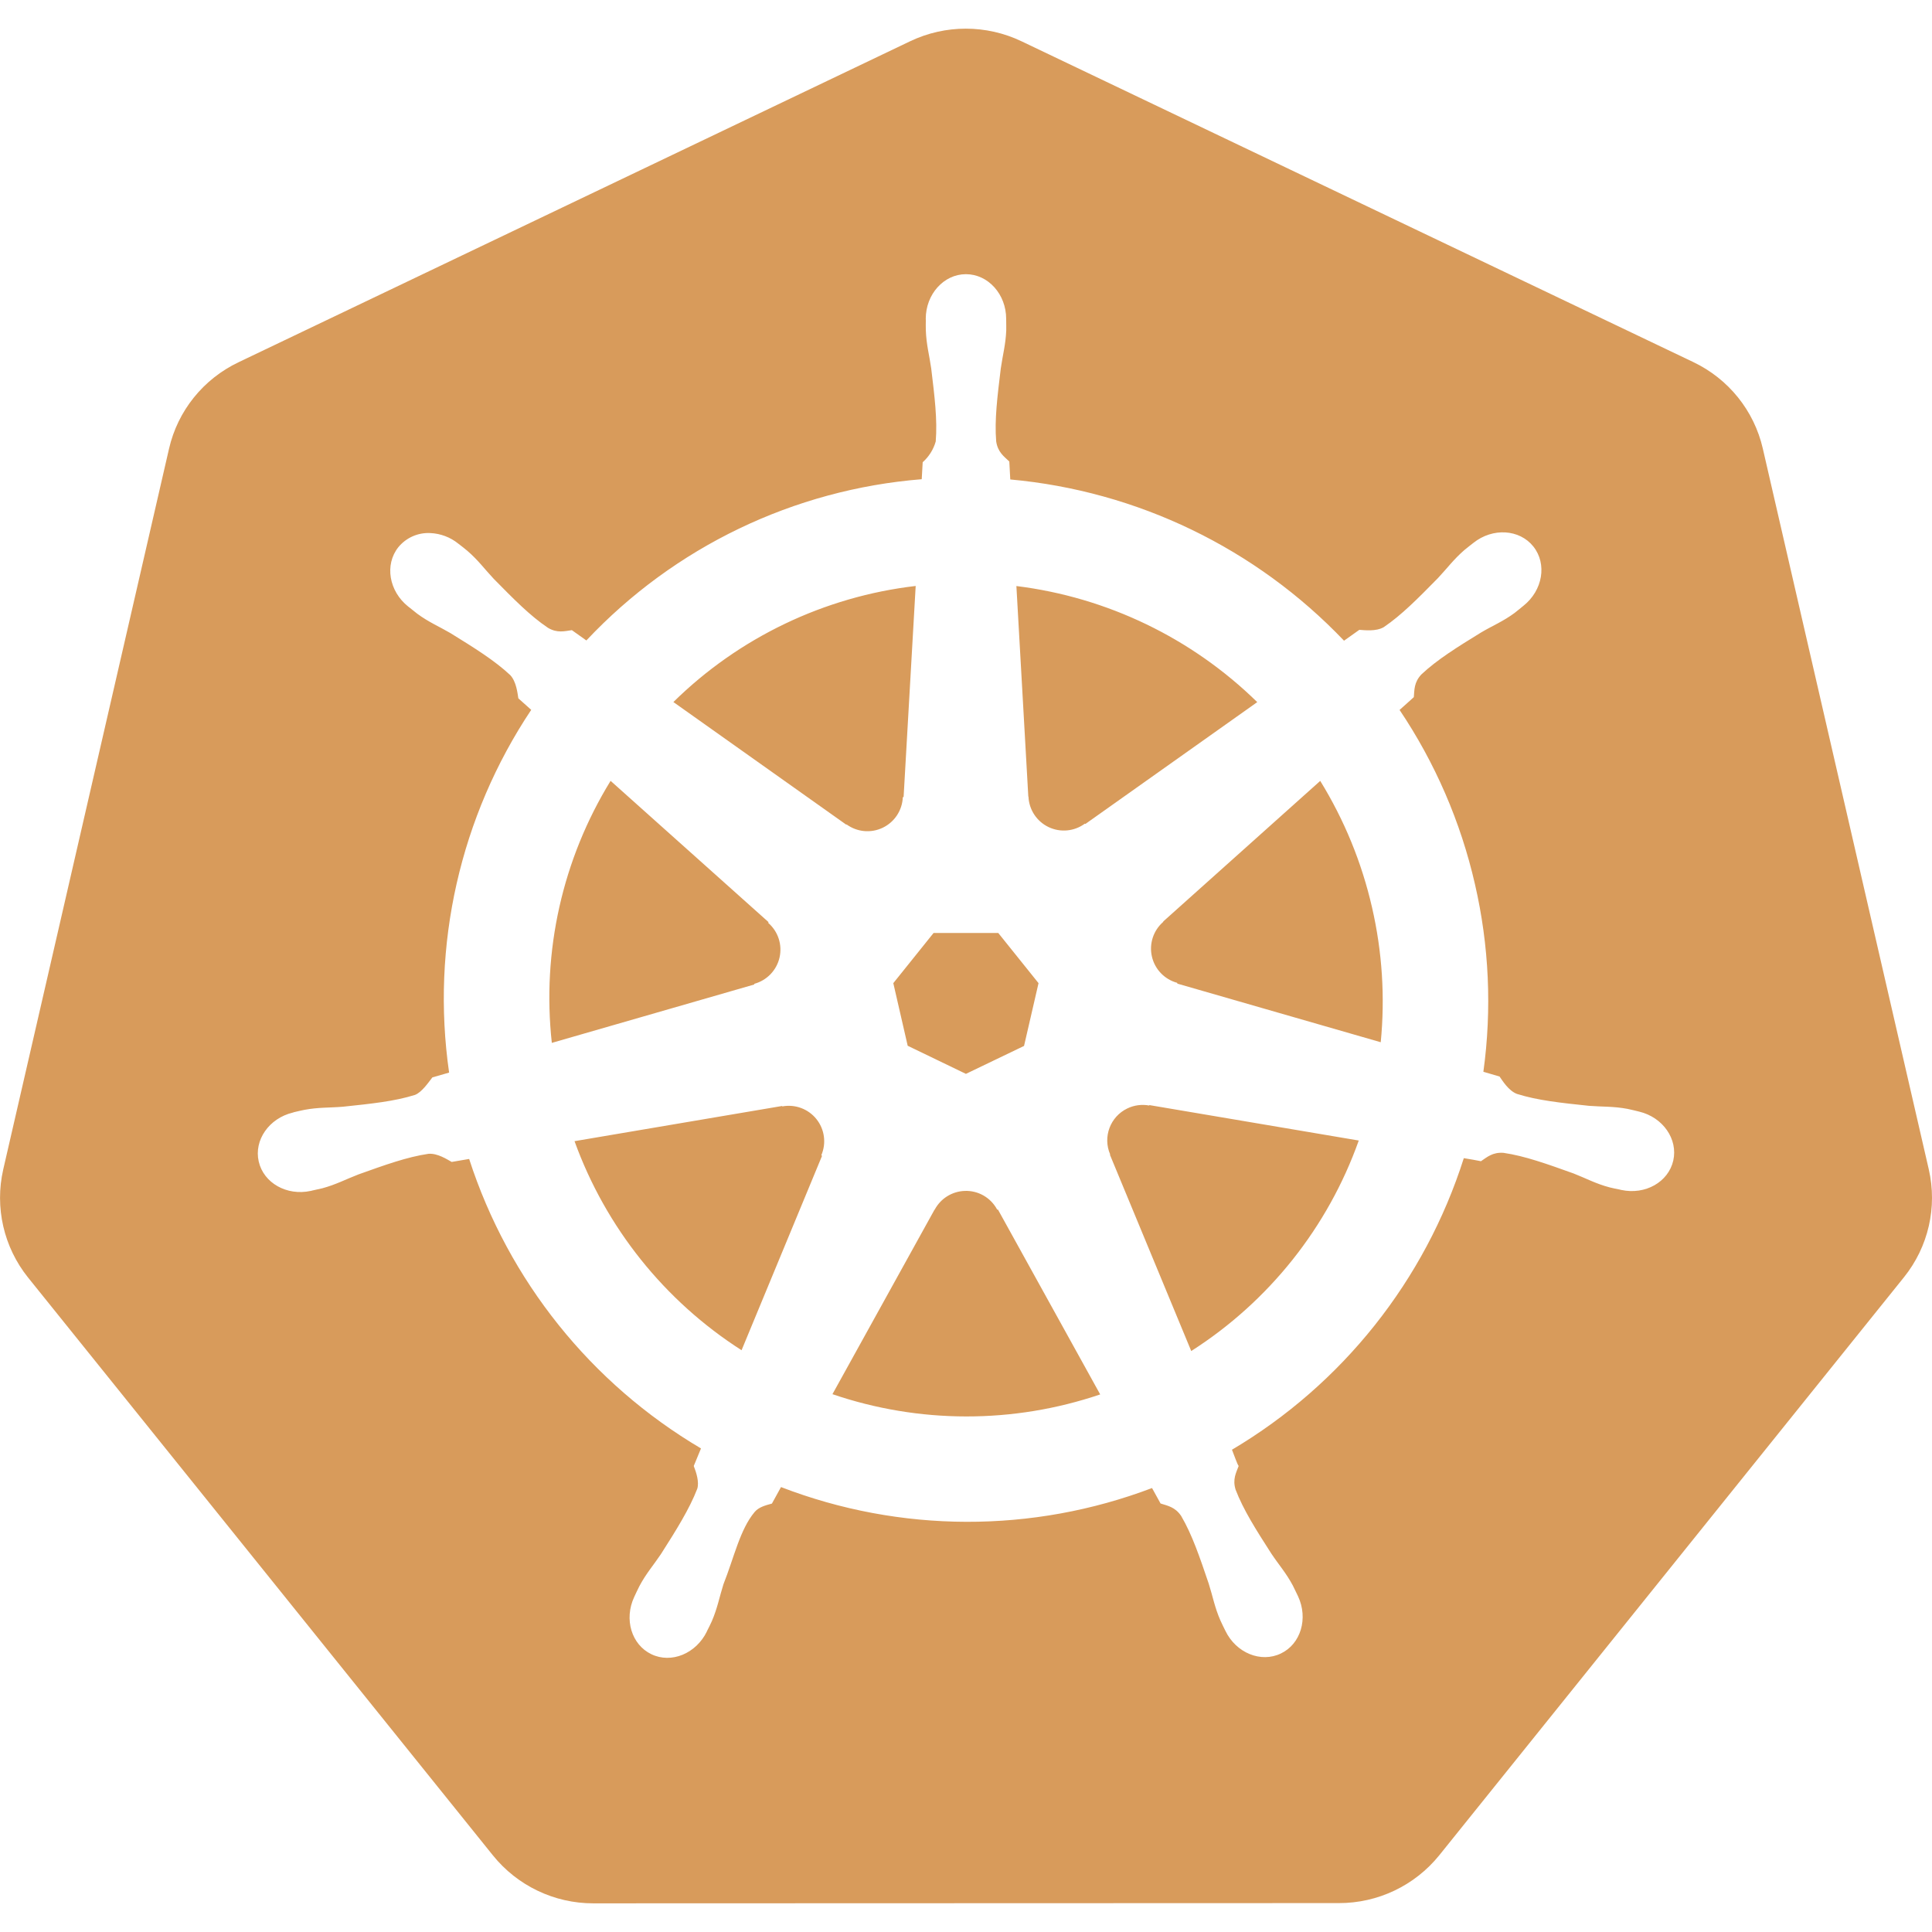
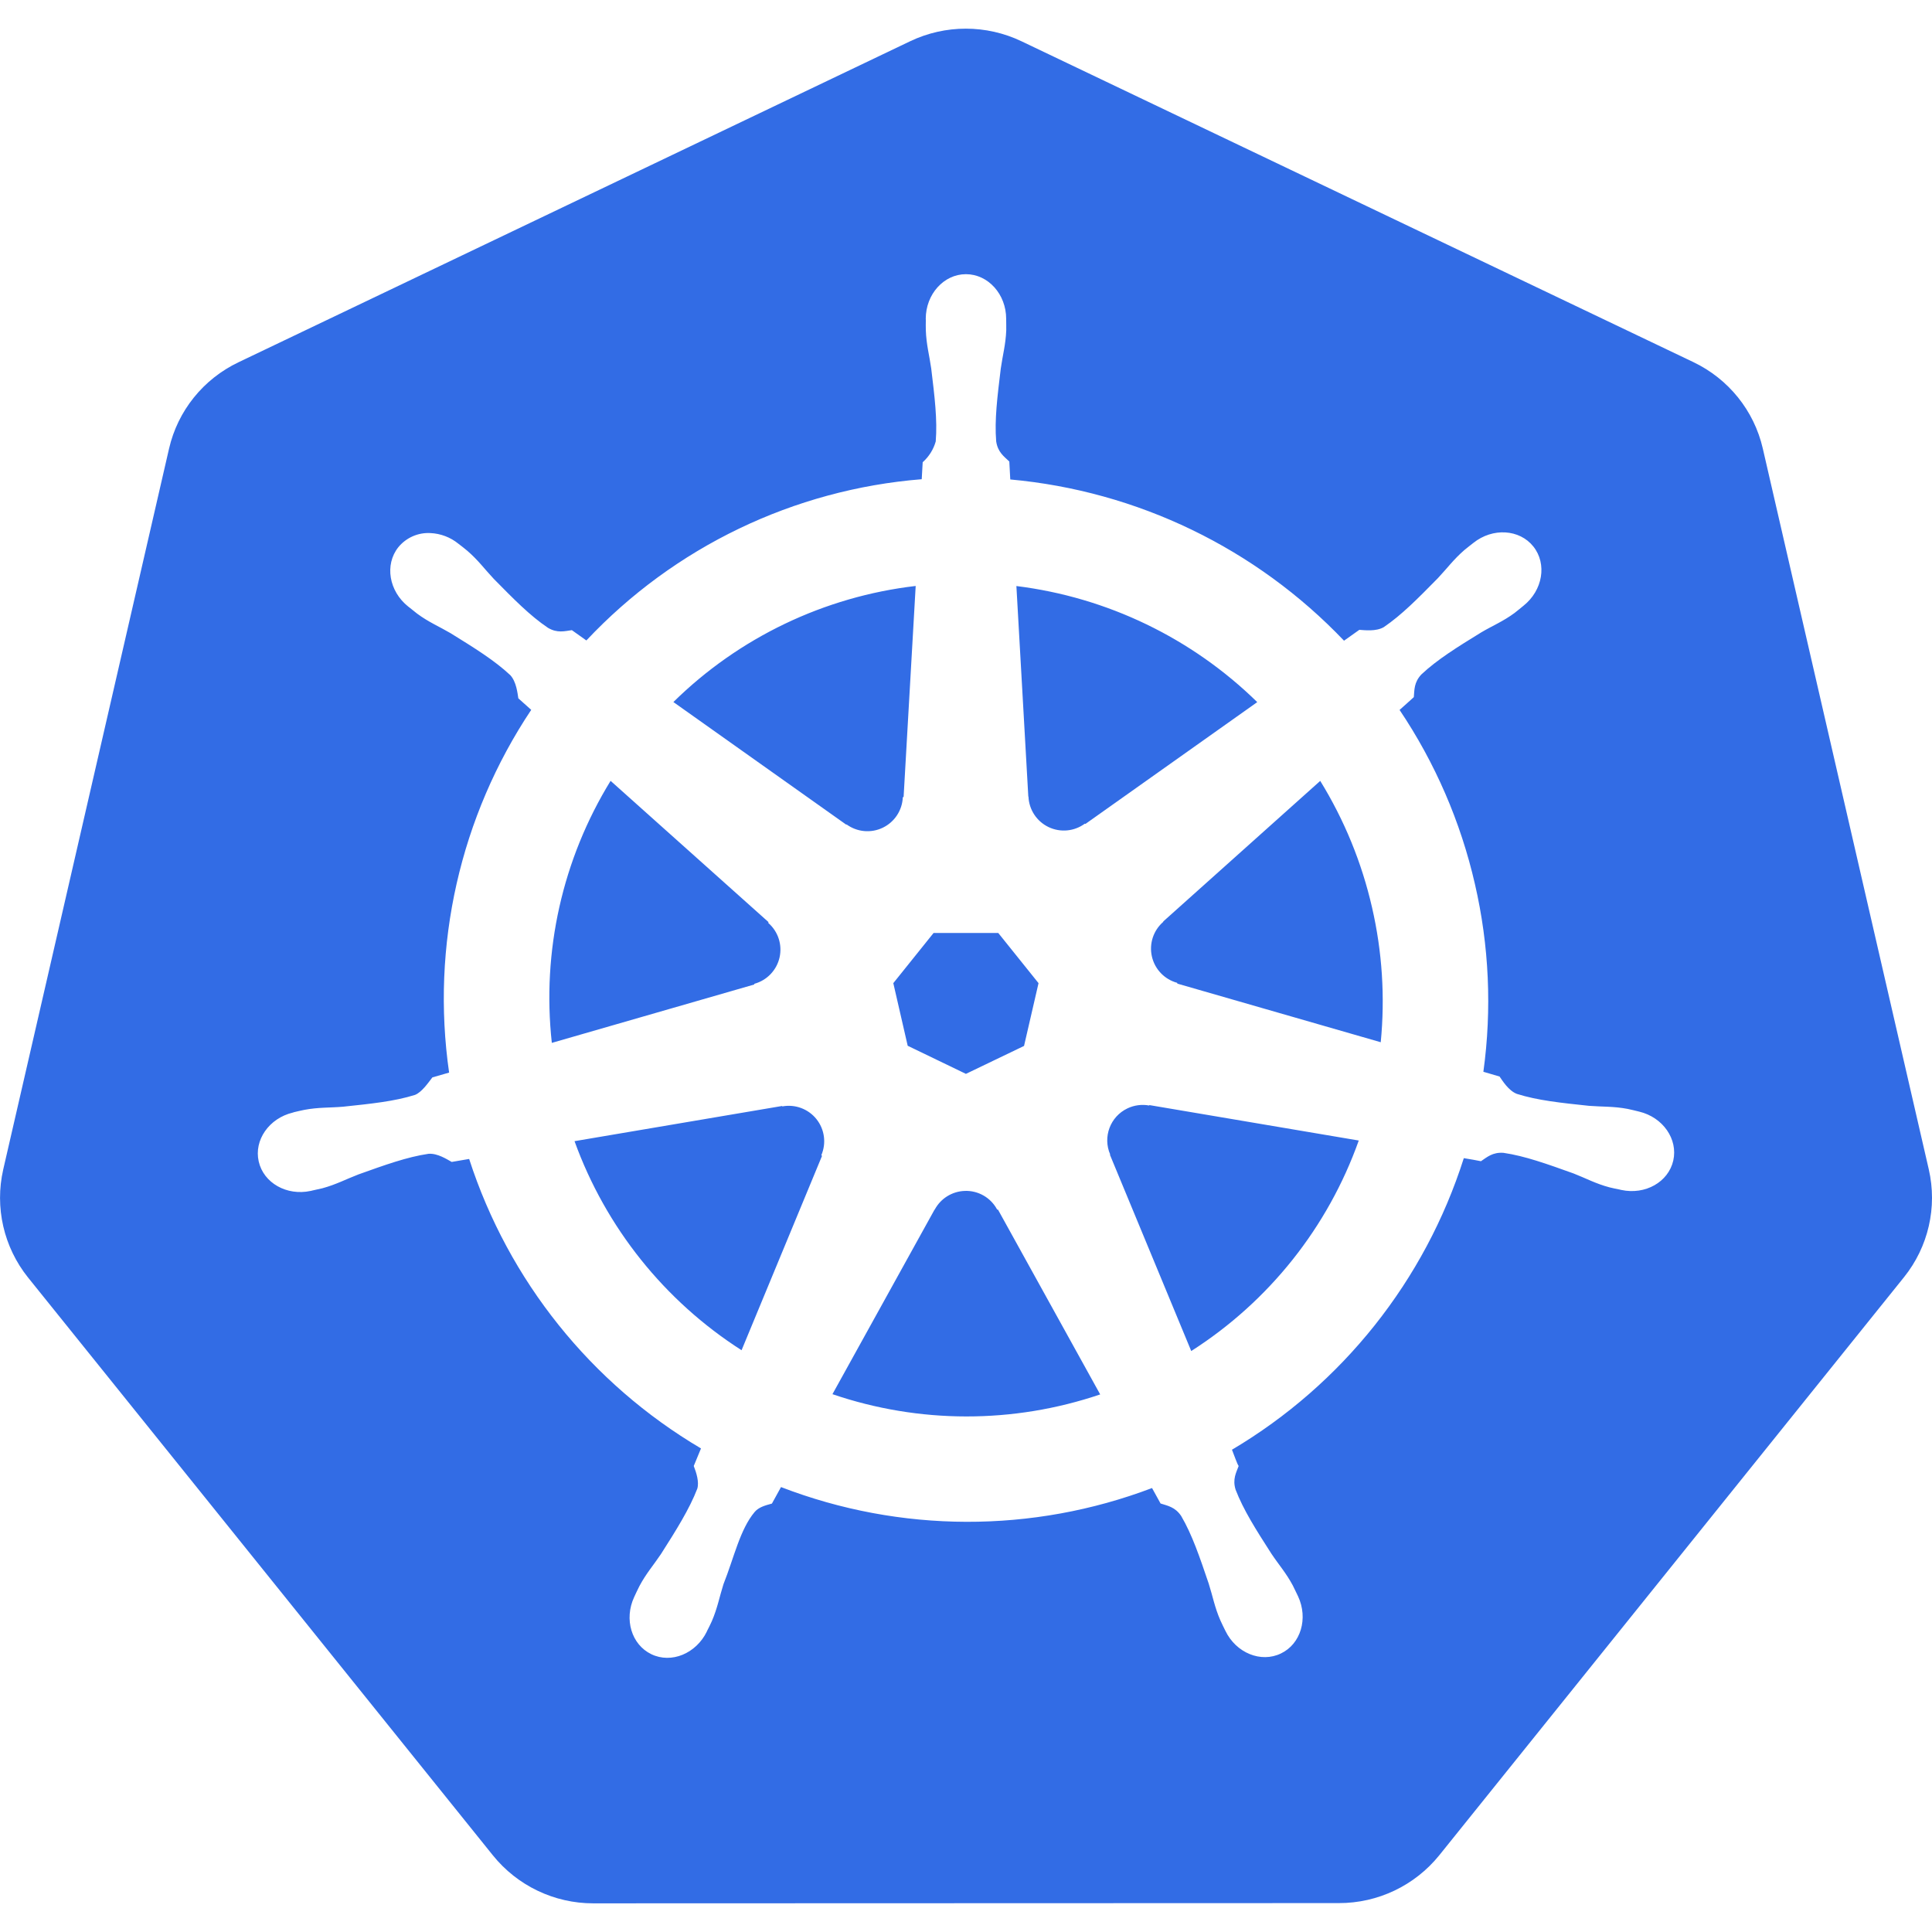
- <svg xmlns="http://www.w3.org/2000/svg" fill="#D89B5B" role="img" viewBox="0 0 24 24">
+ <svg xmlns="http://www.w3.org/2000/svg" fill="#326CE5" role="img" viewBox="0 0 24 24">
  <path d="M10.204 14.35l.007.01-.999 2.413a5.171 5.171 0 0 1-2.075-2.597l2.578-.437.004.005a.44.44 0 0 1 .484.606zm-.833-2.129a.44.44 0 0 0 .173-.756l.002-.011L7.585 9.7a5.143 5.143 0 0 0-.73 3.255l2.514-.725.002-.009zm1.145-1.98a.44.44 0 0 0 .699-.337l.01-.005.15-2.62a5.144 5.144 0 0 0-3.01 1.442l2.147 1.523.004-.002zm.76 2.75l.723.349.722-.347.18-.78-.5-.623h-.804l-.5.623.179.779zm1.5-3.095a.44.44 0 0 0 .7.336l.008.003 2.134-1.513a5.188 5.188 0 0 0-2.992-1.442l.148 2.615.002.001zm10.876 5.97l-5.773 7.181a1.6 1.6 0 0 1-1.248.594l-9.261.003a1.6 1.6 0 0 1-1.247-.596l-5.776-7.18a1.583 1.583 0 0 1-.307-1.34L2.1 5.573c.108-.47.425-.864.863-1.073L11.305.513a1.606 1.606 0 0 1 1.385 0l8.345 3.985c.438.209.755.604.863 1.073l2.062 8.955c.108.47-.005.963-.308 1.34zm-3.289-2.057c-.042-.01-.103-.026-.145-.034-.174-.033-.315-.025-.479-.038-.35-.037-.638-.067-.895-.148-.105-.04-.18-.165-.216-.216l-.201-.059a6.45 6.45 0 0 0-.105-2.332 6.465 6.465 0 0 0-.936-2.163c.052-.047.15-.133.177-.159.008-.09.001-.183.094-.282.197-.185.444-.338.743-.522.142-.084.273-.137.415-.242.032-.024.076-.062.11-.089.24-.191.295-.52.123-.736-.172-.216-.506-.236-.745-.045-.034.027-.08.062-.111.088-.134.116-.217.23-.33.35-.246.25-.45.458-.673.609-.097.056-.239.037-.303.033l-.19.135a6.545 6.545 0 0 0-4.146-2.003l-.012-.223c-.065-.062-.143-.115-.163-.25-.022-.268.015-.557.057-.905.023-.163.061-.298.068-.475.001-.04-.001-.099-.001-.142 0-.306-.224-.555-.5-.555-.275 0-.499.249-.499.555l.001.014c0 .041-.002.092 0 .128.006.177.044.312.067.475.042.348.078.637.056.906a.545.545 0 0 1-.162.258l-.012.211a6.424 6.424 0 0 0-4.166 2.003 8.373 8.373 0 0 1-.18-.128c-.09.012-.18.04-.297-.029-.223-.15-.427-.358-.673-.608-.113-.12-.195-.234-.329-.349-.03-.026-.077-.062-.111-.088a.594.594 0 0 0-.348-.132.481.481 0 0 0-.398.176c-.172.216-.117.546.123.737l.007.005.104.083c.142.105.272.159.414.242.299.185.546.338.743.522.076.082.09.226.1.288l.16.143a6.462 6.462 0 0 0-1.02 4.506l-.208.06c-.055.072-.133.184-.215.217-.257.081-.546.11-.895.147-.164.014-.305.006-.48.039-.037.007-.09.02-.133.03l-.004.002-.007.002c-.295.071-.484.342-.423.608.061.267.349.429.645.365l.007-.001.01-.003.129-.029c.17-.046.294-.113.448-.172.33-.118.604-.217.87-.256.112-.009.23.069.288.101l.217-.037a6.5 6.5 0 0 0 2.88 3.596l-.09.218c.033.084.069.199.044.282-.097.252-.263.517-.452.813-.091.136-.185.242-.268.399-.02.037-.045.095-.064.134-.128.275-.034.591.213.71.248.12.556-.007.69-.282v-.002c.02-.039.046-.09.062-.127.07-.162.094-.301.144-.458.132-.332.205-.68.387-.897.05-.06.13-.082.215-.105l.113-.205a6.453 6.453 0 0 0 4.609.012l.106.192c.086.028.18.042.256.155.136.232.229.507.342.84.05.156.074.295.145.457.016.037.043.09.062.129.133.276.442.402.69.282.247-.118.341-.435.213-.71-.02-.039-.045-.096-.065-.134-.083-.156-.177-.261-.268-.398-.19-.296-.346-.541-.443-.793-.04-.13.007-.21.038-.294-.018-.022-.059-.144-.083-.202a6.499 6.499 0 0 0 2.88-3.622c.064.01.176.03.213.038.075-.05.144-.114.28-.104.266.039.54.138.87.256.154.06.277.128.448.173.036.01.088.019.13.028l.009.003.007.001c.297.064.584-.098.645-.365.06-.266-.128-.537-.423-.608zM16.4 9.701l-1.95 1.746v.005a.44.44 0 0 0 .173.757l.003.01 2.526.728a5.199 5.199 0 0 0-.108-1.674A5.208 5.208 0 0 0 16.4 9.7zm-4.013 5.325a.437.437 0 0 0-.404-.232.44.44 0 0 0-.372.233h-.002l-1.268 2.292a5.164 5.164 0 0 0 3.326.003l-1.27-2.296h-.01zm1.888-1.293a.44.44 0 0 0-.27.036.44.44 0 0 0-.214.572l-.003.004 1.01 2.438a5.15 5.15 0 0 0 2.081-2.615l-2.6-.44-.004.005z" />
</svg>
